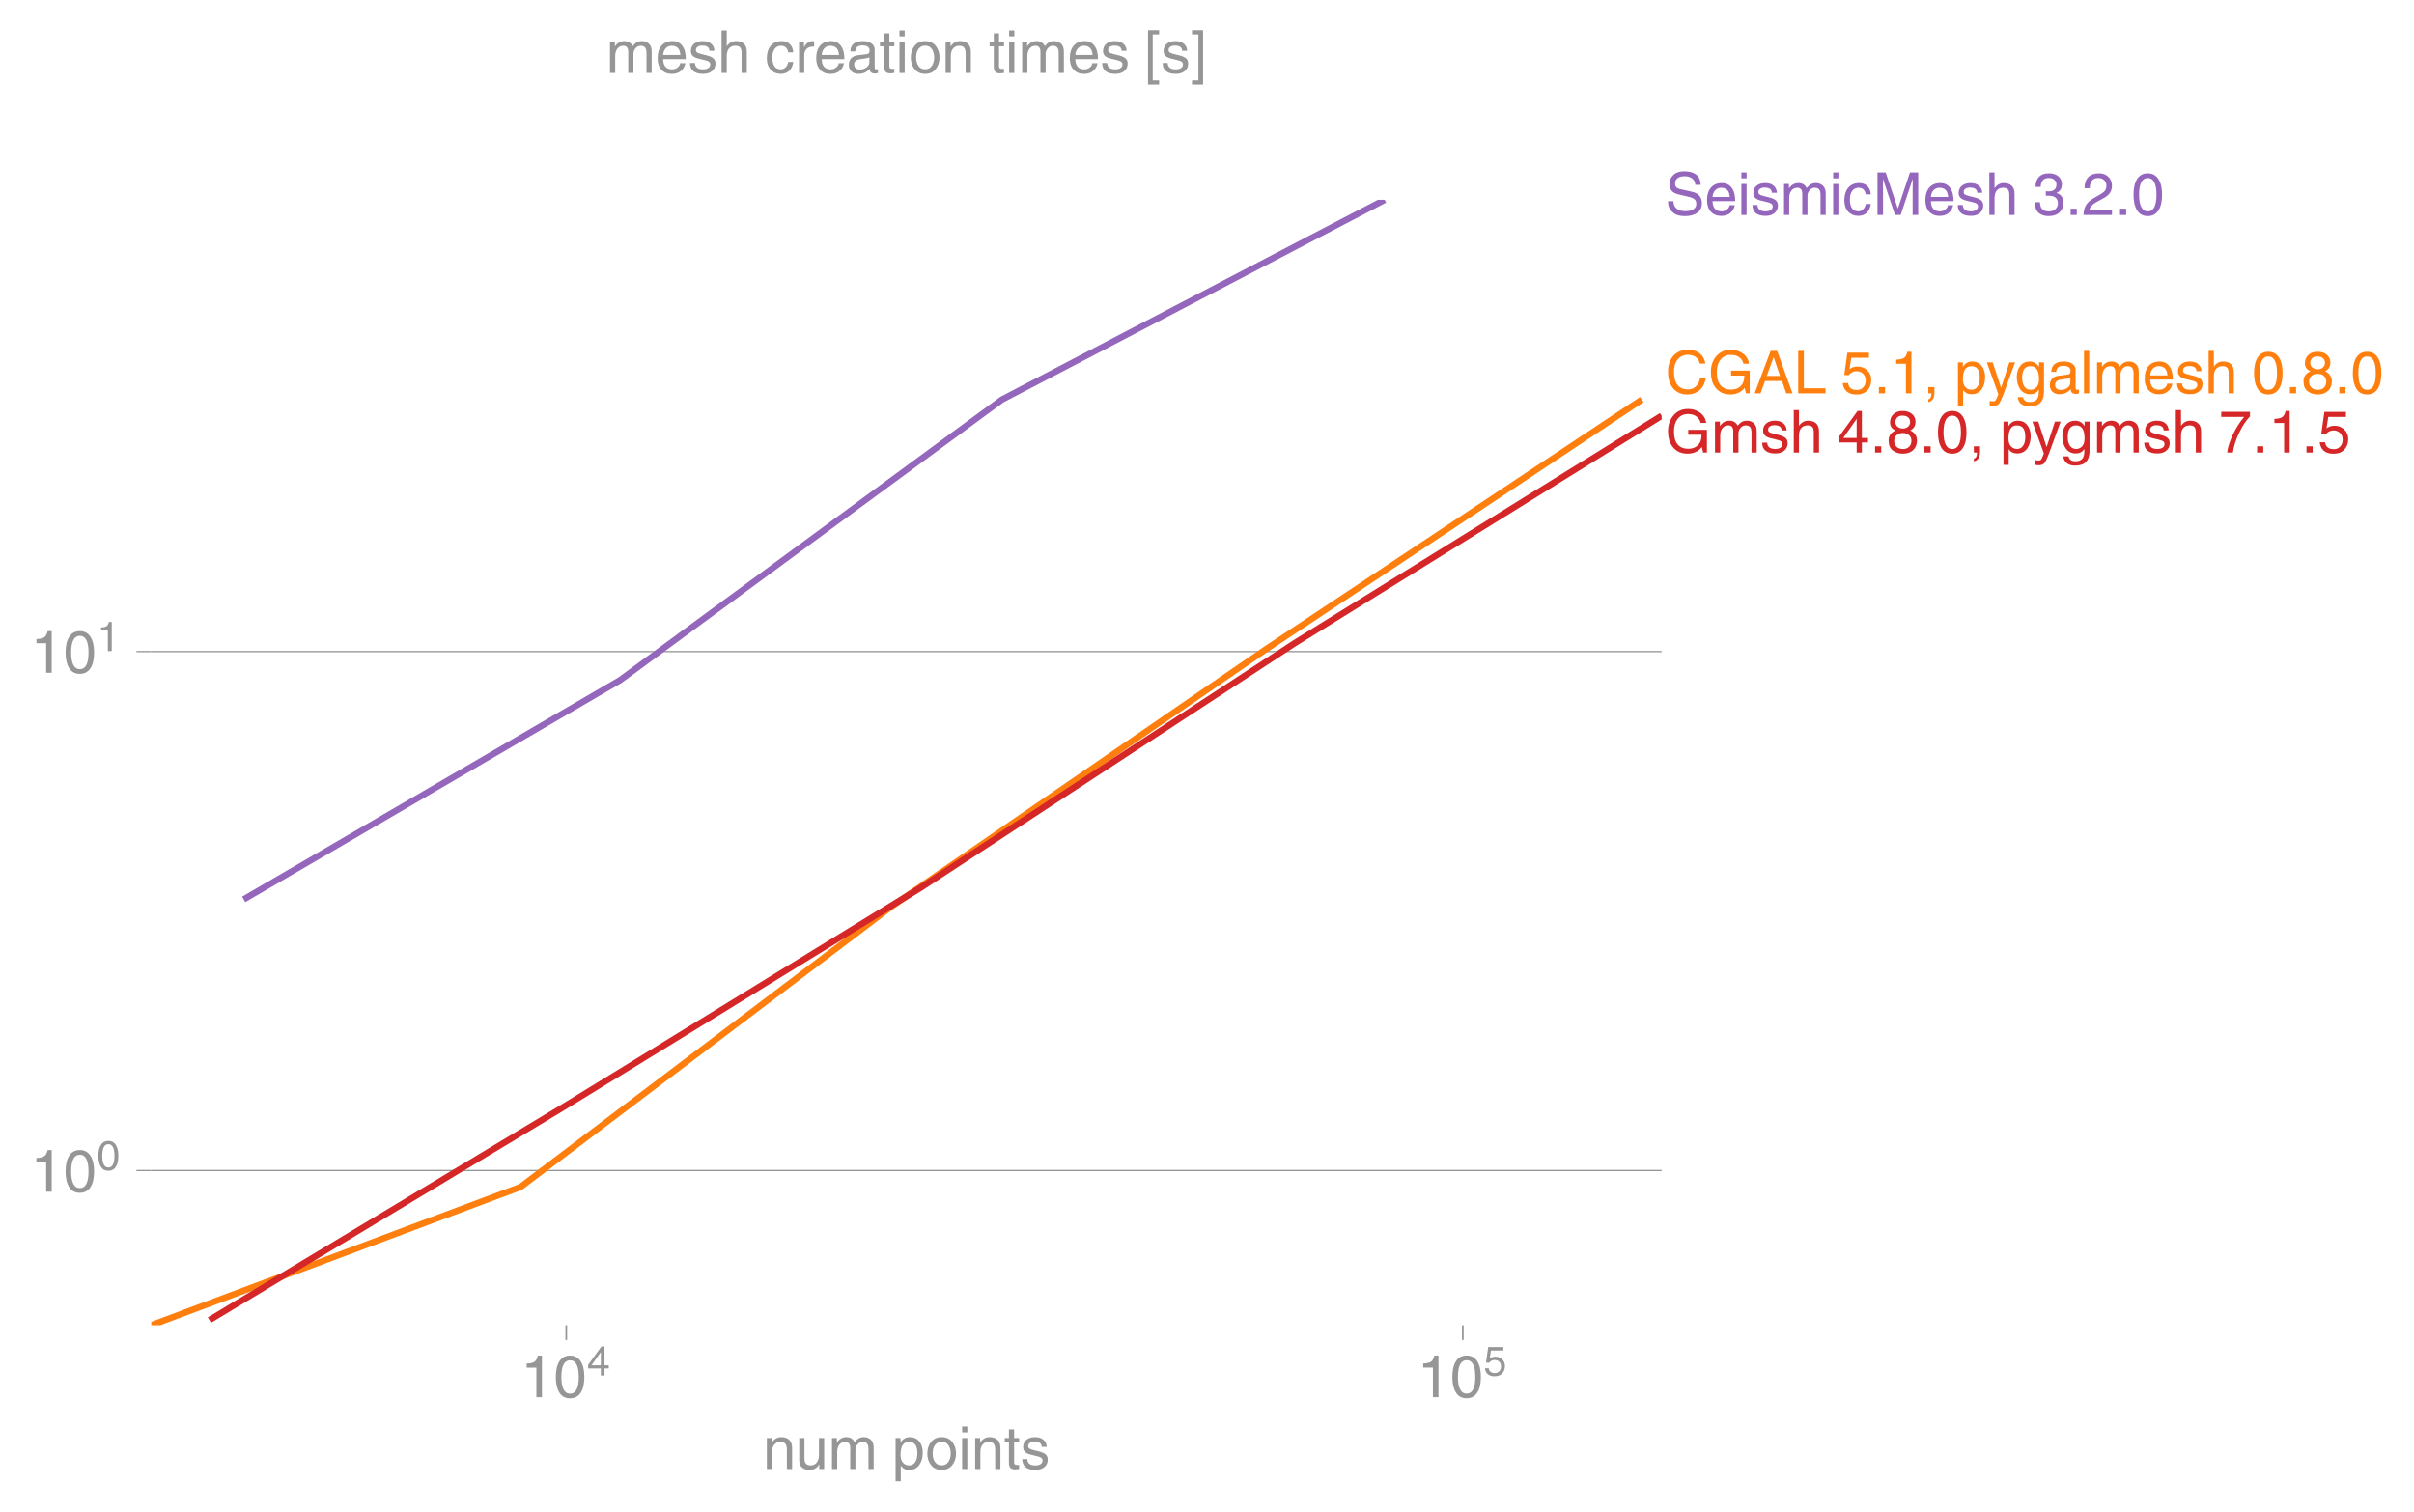
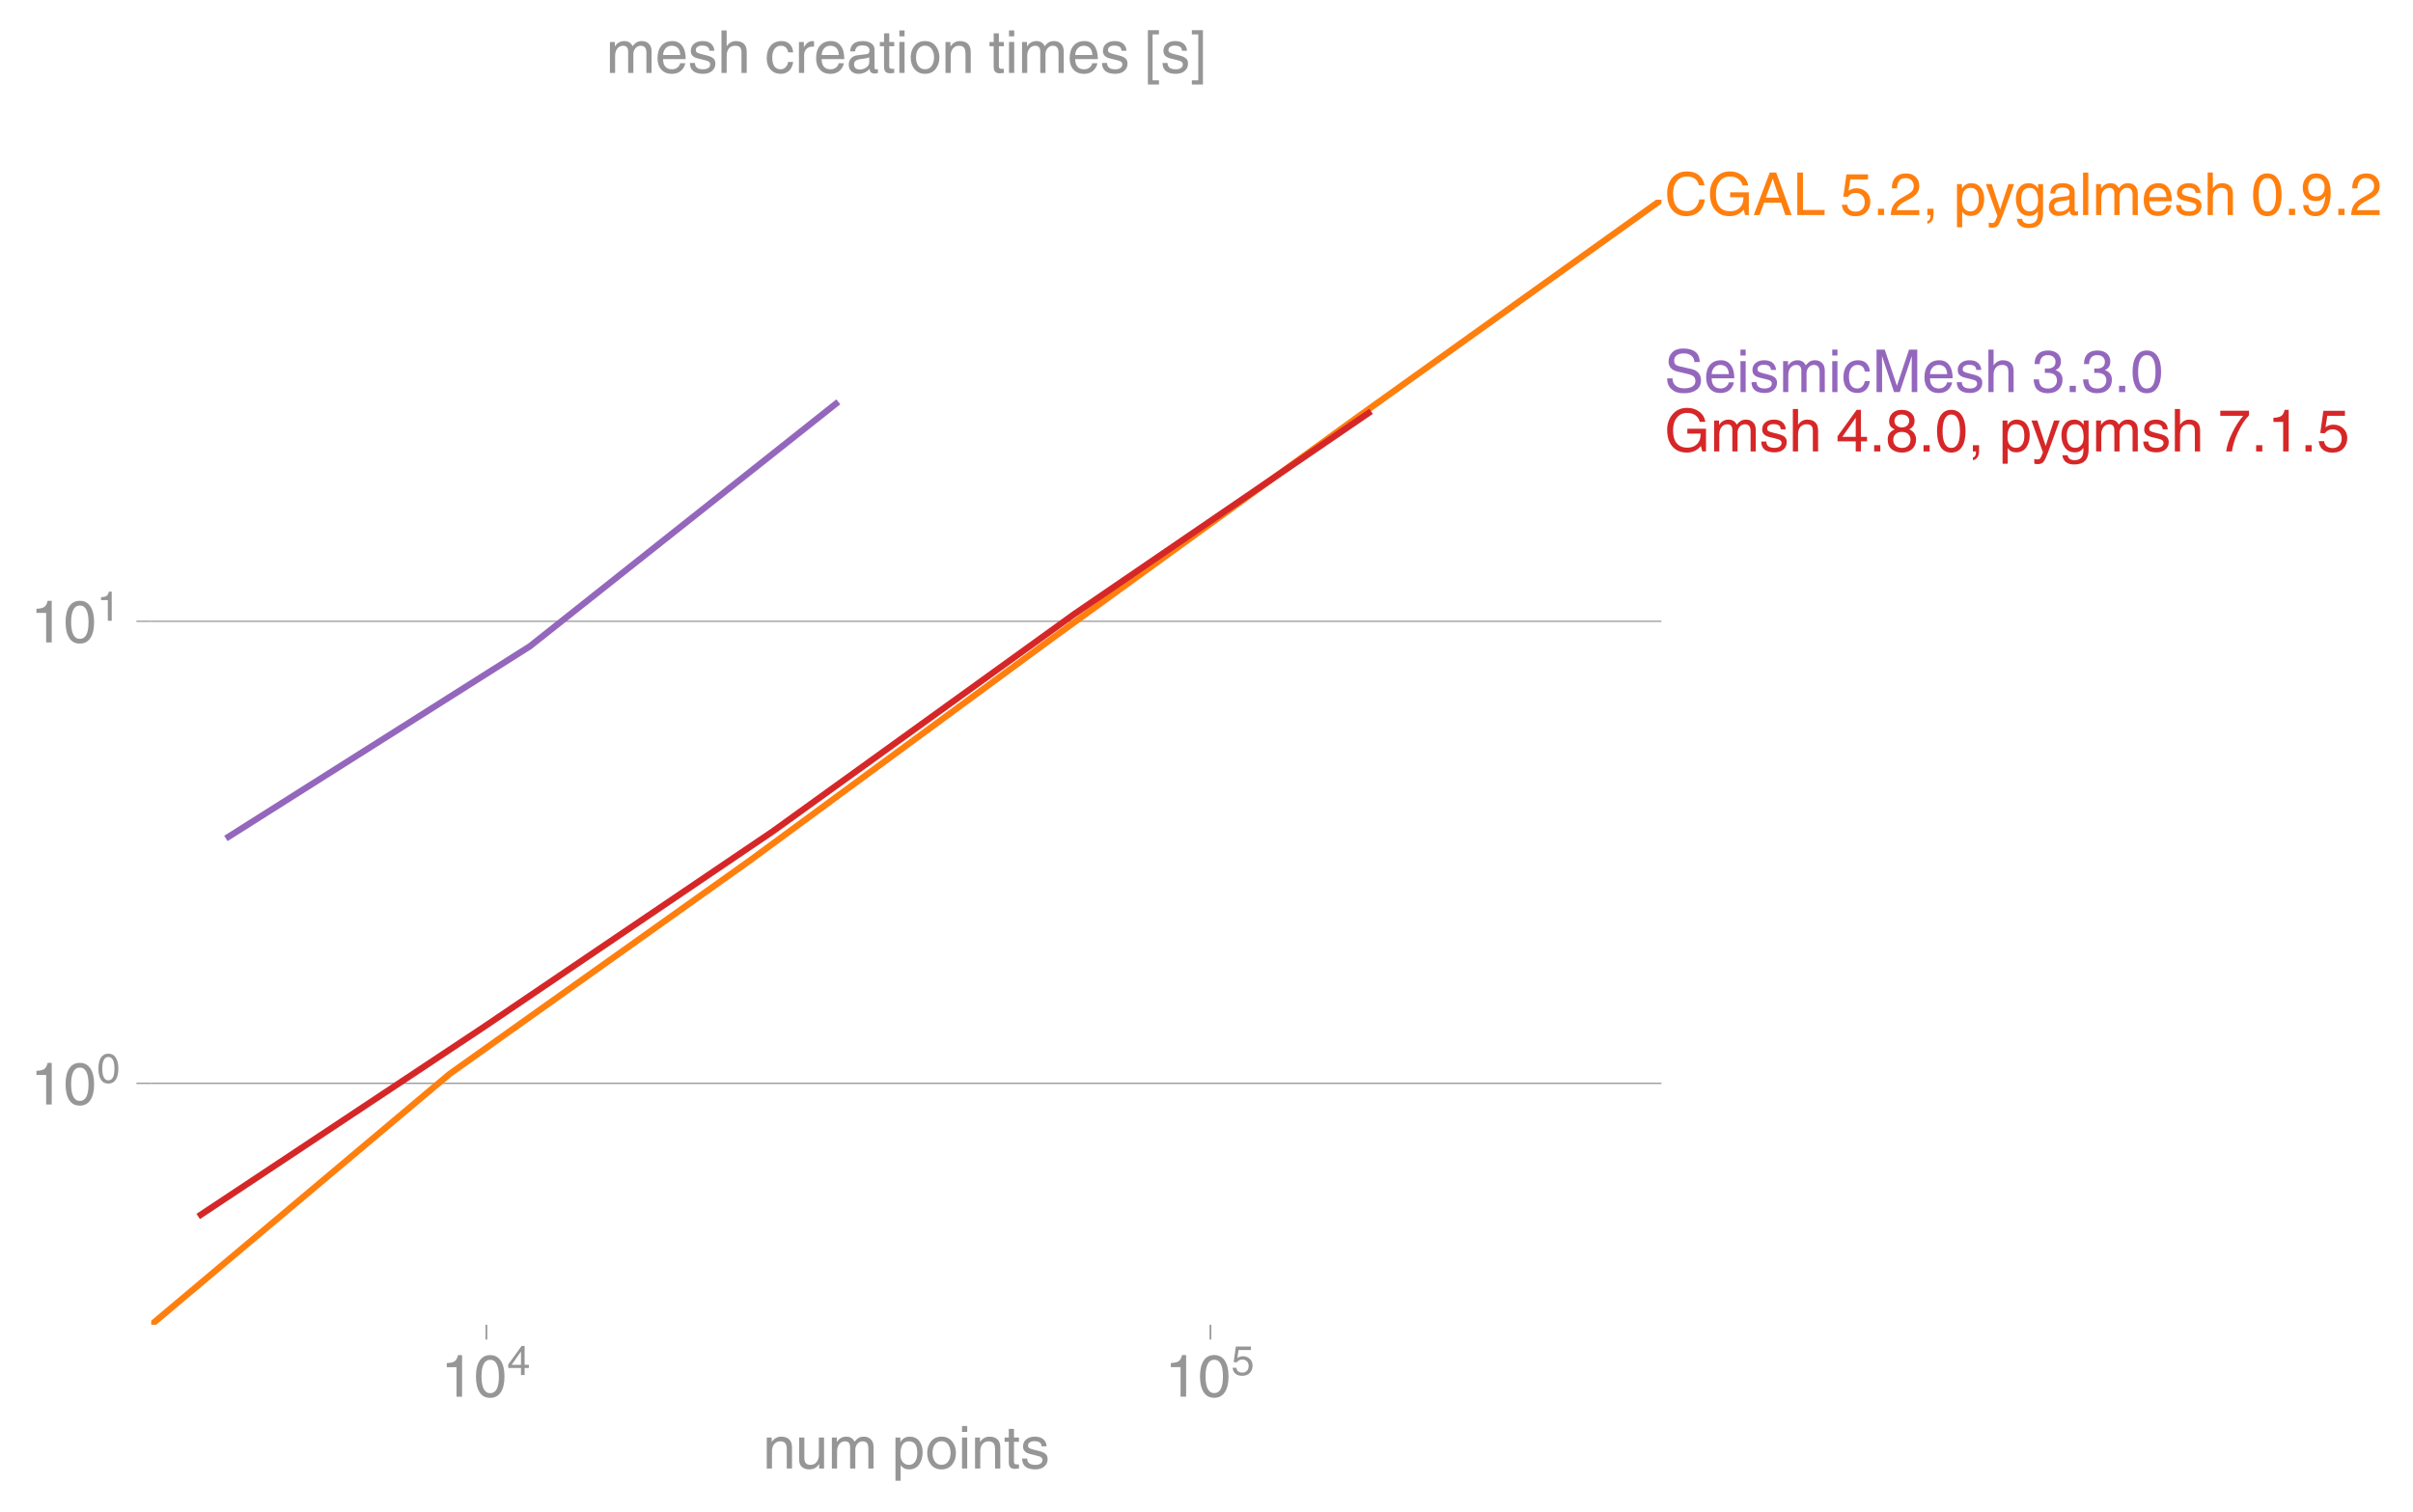
- <svg xmlns="http://www.w3.org/2000/svg" xmlns:xlink="http://www.w3.org/1999/xlink" height="476.609" viewBox="0 0 570.76 357.457" width="761.013">
+ <svg xmlns="http://www.w3.org/2000/svg" xmlns:xlink="http://www.w3.org/1999/xlink" height="476.609" viewBox="0 0 570.597 357.457" width="760.796">
  <defs>
    <style>*{stroke-linecap:butt;stroke-linejoin:round}</style>
  </defs>
  <g id="figure_1">
-     <path d="M0 357.457h570.76V0H0z" fill="none" id="patch_1" />
+     <path d="M0 357.457h570.597V0H0z" fill="none" id="patch_1" />
    <g id="axes_1">
      <path d="M35.76 313.361h357.12V47.25H35.76z" fill="none" id="patch_2" />
      <g id="matplotlib.axis_1">
        <g id="xtick_1">
          <g id="line2d_1">
            <defs>
-               <path d="M0 0v3.5" id="mf3c1b8d780" stroke="#969696" stroke-width=".4" />
-             </defs>
-             <use x="133.89" xlink:href="#mf3c1b8d780" y="313.361" fill="#969696" stroke="#969696" stroke-width=".4" />
-           </g>
-           <g transform="matrix(.14 0 0 -.14 123.11 330.41)" fill="#969696" id="text_1">
+               <path d="M0 0v3.5" id="md378677293" stroke="#969696" stroke-width=".4" />
+             </defs>
+             <use x="115.02" xlink:href="#md378677293" y="313.361" fill="#969696" stroke="#969696" stroke-width=".4" />
+           </g>
+           <g transform="matrix(.14 0 0 -.14 104.24 330.41)" fill="#969696" id="text_1">
            <defs>
              <path d="M35.89 0h-9.374v49.906H10.109v6.985q8.594.28 12.782 2.75Q27.094 62.109 29 70.313h6.89z" id="HelveticaWorld-Regular-49" />
              <path d="M42.484 34.188q0 14.109-3.734 21.156-3.734 7.062-10.969 7.062-7.078 0-10.89-7.062-3.797-7.047-3.797-21.157 0-13.671 3.75-20.937Q20.609 6 27.78 6q7.235 0 10.969 7 3.734 7.016 3.734 21.188zm9.422 0q0-17.297-6.25-26.704-6.25-9.39-17.875-9.39-12.062 0-18.062 9.734-6 9.75-6 26.36 0 17.03 6.14 26.578 6.157 9.547 17.922 9.547 11.625 0 17.875-9.5t6.25-26.626z" id="HelveticaWorld-Regular-48" />
              <path d="M10.594 24.703h22.61v31.89h-.188zM42 17.093V0h-8.797v17.094H2.484v8.593L34.72 70.314H42v-45.61h10.297v-7.61z" id="HelveticaWorld-Regular-52" />
            </defs>
            <use transform="translate(0 .173)" xlink:href="#HelveticaWorld-Regular-49" />
            <use transform="translate(55.615 .173)" xlink:href="#HelveticaWorld-Regular-48" />
            <use transform="matrix(.7 0 0 .7 112.146 36.781)" xlink:href="#HelveticaWorld-Regular-52" />
          </g>
        </g>
        <g id="xtick_2">
-           <use x="345.864" xlink:href="#mf3c1b8d780" y="313.361" fill="#969696" stroke="#969696" stroke-width=".4" id="line2d_2" />
-           <g transform="matrix(.14 0 0 -.14 335.084 330.41)" fill="#969696" id="text_2">
+           <use x="286.232" xlink:href="#md378677293" y="313.361" fill="#969696" stroke="#969696" stroke-width=".4" id="line2d_2" />
+           <g transform="matrix(.14 0 0 -.14 275.452 330.41)" fill="#969696" id="text_2">
            <defs>
              <path d="M14.703 40.922q5.813 4.39 13.625 4.39 9.469 0 16.281-6.296 6.813-6.297 6.813-16.22 0-10.78-6.578-17.796-6.563-7-18.422-7-10.313 0-16.266 5.047Q4.203 8.109 3.22 17.39h9.094q.671-5.672 4.437-8.672 3.766-3 10.453-3 6.485 0 10.64 4.484Q42 14.703 42 21.688q0 7.125-4.36 11.421-4.343 4.297-11.218 4.297-7.813 0-13.047-6.687l-7.563.39 5.266 37.594h36.438v-8.5H17.672z" id="HelveticaWorld-Regular-53" />
            </defs>
            <use transform="translate(0 .3)" xlink:href="#HelveticaWorld-Regular-49" />
            <use transform="translate(55.615 .3)" xlink:href="#HelveticaWorld-Regular-48" />
            <use transform="matrix(.7 0 0 .7 112.146 36.908)" xlink:href="#HelveticaWorld-Regular-53" />
          </g>
        </g>
        <g transform="matrix(.14 0 0 -.14 180.393 347.359)" fill="#969696" id="text_3">
          <defs>
            <path d="M49.219 0h-8.844v32.172q0 7.422-2.594 10.578-2.578 3.156-8.578 3.156-5.906 0-9.875-4.5-3.953-4.484-3.953-12.89V0H6.594v52.297h8.297v-7.375h.203q6.203 8.89 15.812 8.89 8.89 0 13.594-4.718 4.719-4.703 4.719-13.5z" id="HelveticaWorld-Regular-110" />
            <path d="M6.11 52.297h8.78V17.578q0-5.765 2.61-8.625Q20.125 6.11 25 6.11q6.781 0 10.594 4.797 3.812 4.813 3.812 12.578v28.813h8.782V0H39.89v7.625l-.188.188q-4.984-9.329-16.61-9.329-7.515 0-12.25 4.094Q6.11 6.688 6.11 14.703z" id="HelveticaWorld-Regular-117" />
            <path d="M6.594 52.297h8.297v-7.375h.203q5.906 8.89 15.812 8.89 9.813 0 13.922-8.5 3.75 4.594 7.266 6.547 3.515 1.953 8.703 1.953 6.781 0 11.484-4.453Q77 44.922 77 36.187V0h-8.781v33.797q0 6.094-2.297 9.094-2.297 3.015-7.422 3.015-5.172 0-8.75-4.203-3.563-4.203-3.563-9.812V0h-8.78v36.188q0 4.53-2.11 7.124-2.094 2.594-6.094 2.594-6.297 0-10.062-4.687-3.766-4.688-3.766-12.703V0H6.594z" id="HelveticaWorld-Regular-109" />
            <path d="M14.984 23.688q0-8.407 4.094-13 4.11-4.579 10.219-4.579 6.687 0 10.39 5.438 3.72 5.453 3.72 14.765 0 10.22-3.563 14.907-3.563 4.687-10.735 4.687-6.984 0-10.562-5.5-3.563-5.5-3.563-16.718zm-8.39 28.609h8.297v-7.375h.203q5.61 8.89 15.625 8.89 10.11 0 15.937-7.359 5.828-7.344 5.828-18.766 0-12.796-5.953-21Q40.578-1.515 29.5-1.515q-9.094 0-13.922 7.032h-.203v-26.22H6.594z" id="HelveticaWorld-Regular-112" />
            <path d="M12.703 26.219q0-8.735 3.953-14.375 3.953-5.64 11.219-5.64 7.531 0 11.438 5.905 3.906 5.907 3.906 14.11 0 8.297-3.907 14.078-3.906 5.797-11.437 5.797-6.969 0-11.078-5.453-4.094-5.438-4.094-14.422zm-8.984 0q0 11.672 6.484 19.625 6.5 7.968 17.672 7.968 11.438 0 17.875-8.062 6.453-8.047 6.453-19.531 0-11.516-6.406-19.625-6.39-8.11-17.922-8.11-11.078 0-17.625 7.86-6.531 7.86-6.531 19.875z" id="HelveticaWorld-Regular-111" />
            <path d="M6.594 61.813v9.968h8.781v-9.969zM15.375 0H6.594v52.297h8.781z" id="HelveticaWorld-Regular-105" />
            <path d="M17.188 45.016V10.984q0-2 1.093-3.046 1.11-1.047 3.938-1.047h3.375V0Q20.797-.688 19-.688q-5.516 0-8.063 2.641-2.53 2.64-2.53 8.547v34.516H1.311v7.28h7.094v14.595h8.781V52.297h8.407v-7.281z" id="HelveticaWorld-Regular-116" />
            <path d="M36.078 37.406q-.187 4.688-3.344 6.735-3.14 2.047-9.047 2.047-4.296 0-7.359-1.907-3.047-1.89-3.047-5.468 0-2.829 1.797-4.172 1.813-1.344 7.828-2.86l8.688-2.187q7.906-2 11.297-5.11 3.406-3.093 3.406-8.656 0-7.719-5.64-12.531-5.641-4.813-15.063-4.813-11 0-16.64 4.563-5.626 4.578-5.735 13.75h8.5q.203-5.422 3.594-8.063 3.39-2.625 10.171-2.625 5.516 0 8.766 2.188 3.25 2.203 3.25 6.11 0 2.78-2.11 4.437-2.093 1.672-8.296 3.078l-10.203 2.5q-6.203 1.562-9.157 4.656-2.953 3.094-2.953 8.031 0 7.72 5.516 12.203 5.531 4.5 14.406 4.5 9.485 0 14.531-4.624 5.047-4.61 5.344-11.782z" id="HelveticaWorld-Regular-115" />
          </defs>
          <use xlink:href="#HelveticaWorld-Regular-110" />
          <use x="55.176" xlink:href="#HelveticaWorld-Regular-117" />
          <use x="109.961" xlink:href="#HelveticaWorld-Regular-109" />
          <use x="192.969" xlink:href="#HelveticaWorld-Regular-32" />
          <use x="217.383" xlink:href="#HelveticaWorld-Regular-112" />
          <use x="273.877" xlink:href="#HelveticaWorld-Regular-111" />
          <use x="329.785" xlink:href="#HelveticaWorld-Regular-105" />
          <use x="351.807" xlink:href="#HelveticaWorld-Regular-110" />
          <use x="406.982" xlink:href="#HelveticaWorld-Regular-116" />
          <use x="434.668" xlink:href="#HelveticaWorld-Regular-115" />
        </g>
      </g>
      <g id="matplotlib.axis_2">
        <g id="ytick_1">
-           <path clip-path="url(#p0c48bc6fbb)" d="M35.76 276.781h357.12" fill="none" stroke="#969696" stroke-linecap="square" stroke-width=".3" id="line2d_3" />
+           <path clip-path="url(#p1ed6142d98)" d="M35.76 256.254h357.12" fill="none" stroke="#969696" stroke-linecap="square" stroke-width=".3" id="line2d_3" />
          <g id="line2d_4">
            <defs>
-               <path d="M0 0h-3.5" id="m1ef58f9303" stroke="#969696" stroke-width=".3" />
-             </defs>
-             <use x="35.76" xlink:href="#m1ef58f9303" y="276.781" fill="#969696" stroke="#969696" stroke-width=".3" />
-           </g>
-           <g transform="matrix(.14 0 0 -.14 7.2 281.806)" fill="#969696" id="text_4">
+               <path d="M0 0h-3.5" id="m9a92e4c477" stroke="#969696" stroke-width=".3" />
+             </defs>
+             <use x="35.76" xlink:href="#m9a92e4c477" y="256.254" fill="#969696" stroke="#969696" stroke-width=".3" />
+           </g>
+           <g transform="matrix(.14 0 0 -.14 7.2 261.279)" fill="#969696" id="text_4">
            <use transform="translate(0 .173)" xlink:href="#HelveticaWorld-Regular-49" />
            <use transform="translate(55.615 .173)" xlink:href="#HelveticaWorld-Regular-48" />
            <use transform="matrix(.7 0 0 .7 112.146 36.781)" xlink:href="#HelveticaWorld-Regular-48" />
          </g>
        </g>
        <g id="ytick_2">
-           <path clip-path="url(#p0c48bc6fbb)" d="M35.76 154.076h357.12" fill="none" stroke="#969696" stroke-linecap="square" stroke-width=".3" id="line2d_5" />
-           <use x="35.76" xlink:href="#m1ef58f9303" y="154.076" fill="#969696" stroke="#969696" stroke-width=".3" id="line2d_6" />
-           <g transform="matrix(.14 0 0 -.14 7.2 159.1)" fill="#969696" id="text_5">
+           <path clip-path="url(#p1ed6142d98)" d="M35.76 146.962h357.12" fill="none" stroke="#969696" stroke-linecap="square" stroke-width=".3" id="line2d_5" />
+           <use x="35.76" xlink:href="#m9a92e4c477" y="146.962" fill="#969696" stroke="#969696" stroke-width=".3" id="line2d_6" />
+           <g transform="matrix(.14 0 0 -.14 7.2 151.986)" fill="#969696" id="text_5">
            <use transform="translate(0 .173)" xlink:href="#HelveticaWorld-Regular-49" />
            <use transform="translate(55.615 .173)" xlink:href="#HelveticaWorld-Regular-48" />
            <use transform="matrix(.7 0 0 .7 112.146 36.781)" xlink:href="#HelveticaWorld-Regular-49" />
          </g>
        </g>
      </g>
-       <path clip-path="url(#p0c48bc6fbb)" d="M35.76 313.361l87.32-32.69 87.679-66.3 88.498-60.812 88.94-59.071" fill="none" stroke="#ff7f0e" stroke-linecap="square" stroke-width="1.5" id="line2d_7" />
-       <path clip-path="url(#p0c48bc6fbb)" d="M49.515 312.139l83.199-50.07 85.086-52.243 88.303-57.738 86.777-53.78" fill="none" stroke="#d62728" stroke-linecap="square" stroke-width="1.5" id="line2d_8" />
-       <path clip-path="url(#p0c48bc6fbb)" d="M57.619 212.666l88.985-51.836 90.31-66.355 90.474-47.226" fill="none" stroke="#9467bd" stroke-linecap="square" stroke-width="1.5" id="line2d_9" />
-       <g transform="matrix(.14 0 0 -.14 393.777 93.015)" fill="#ff7f0e" id="text_6">
+       <path clip-path="url(#p1ed6142d98)" d="M35.76 313.361l70.528-59.3 70.82-50.356 71.48-52.55 71.837-52.073 72.455-51.833" fill="none" stroke="#ff7f0e" stroke-linecap="square" stroke-width="1.5" id="line2d_7" />
+       <path clip-path="url(#p1ed6142d98)" d="M46.87 287.746l67.2-44.597 68.724-46.531 71.323-51.426 70.09-47.902" fill="none" stroke="#d62728" stroke-linecap="square" stroke-width="1.5" id="line2d_8" />
+       <path clip-path="url(#p1ed6142d98)" d="M53.415 198.326l71.874-45.443 72.943-57.83" fill="none" stroke="#9467bd" stroke-linecap="square" stroke-width="1.5" id="line2d_9" />
+       <g transform="matrix(.14 0 0 -.14 393.614 50.866)" fill="#ff7f0e" id="text_6">
        <defs>
          <path d="M58.016 50.203q-1.625 7.313-6.782 11.094-5.14 3.797-13.343 3.797-10.594 0-17.047-7.703-6.438-7.688-6.438-20.766 0-15.14 6.094-22.547 6.11-7.39 17.688-7.39 7.609 0 13.093 5.046 5.5 5.063 7.407 14.688h9.421Q66.22 12.594 57.625 5.344t-20.906-7.25q-14.703 0-23.516 10.11Q4.391 18.311 4.391 36.28q0 17.328 9.203 27.36 9.203 10.047 24.297 10.047 12.5 0 20.265-6.454 7.766-6.437 9.235-17.03z" id="HelveticaWorld-Regular-67" />
          <path d="M38.484 38.375h31.532V0h-6.297l-2.344 9.281Q56.781 3.421 50.578.75q-6.187-2.656-12.875-2.656-10.797 0-18.047 4.703-7.25 4.719-11.265 13.015-4 8.313-4 20.72 0 15.468 9.203 26.312 9.203 10.843 24.781 10.843 11.625 0 20.313-6.5Q67.39 60.688 68.796 50h-9.375q-1.703 7.078-7.219 11.078-5.516 4.016-14.312 4.016-10.594 0-17.047-7.985-6.438-7.984-6.438-21.125 0-15.28 6.39-22.437Q27.204 6.39 38.282 6.39q7.235 0 12.235 2.859 5 2.86 7.687 7.766 2.688 4.906 2.688 13.062H38.484z" id="HelveticaWorld-Regular-71" />
          <path d="M44 29.5L33.406 61.078h-.203L21.687 29.5zm-25.297-8.594L11.188 0h-9.97l27 71.781h10.985L65.187 0H54.594l-7.078 20.906z" id="HelveticaWorld-Regular-65" />
          <path d="M17.672 8.594h36.531V0H8.11v71.781h9.563z" id="HelveticaWorld-Regular-76" />
          <path d="M19.094 0H8.687v10.594h10.407z" id="HelveticaWorld-Regular-46" />
+           <path d="M4.39 45.125q0 12.39 6.391 18.781 6.406 6.407 17.938 6.407 9.656 0 15.812-5.86 6.157-5.86 6.157-15.14 0-7.22-3.547-12.188-3.532-4.953-10.422-8.703l-12.11-6.64Q13.922 15.921 12.5 8.296h38.188V0H2.593q.39 9.906 4.297 16.5 3.906 6.594 12.203 11.375l12.593 7.328q5.032 2.89 7.329 5.984 2.297 3.094 2.297 8.516 0 5.375-3.766 9.031-3.75 3.672-10.156 3.672-7.078 0-10.594-4.672-3.516-4.656-3.61-12.609z" id="HelveticaWorld-Regular-50" />
          <path d="M8.688 10.594h10.406V.78q0-7.422-3.078-11.172-3.078-3.765-7.328-4.312v4.594Q14.015-9.422 14.015 0H8.687z" id="HelveticaWorld-Regular-44" />
          <path d="M39.016 52.297h9.562L29.891.984q-.5-1.375-.985-2.593-4.25-11.329-7.328-15.547-3.078-4.235-9.953-4.235-3.61 0-5.906.782v8.015q2.484-.89 5.468-.89 3.22 0 4.704 2.03 1.5 2.032 4.421 9.938L.875 52.297h9.922L24.812 9.719H25z" id="HelveticaWorld-Regular-121" />
          <path d="M12.984 26.313q0-9.61 3.813-14.907Q20.609 6.11 27.094 6.11q6.312 0 10.312 4.579 4 4.593 4 13 0 11.03-3.5 16.625-3.484 5.593-10.61 5.593-7.171 0-10.75-4.765-3.562-4.766-3.562-14.828zM49.812 2.983q0-12.609-6.062-18.797-6.047-6.203-18.266-6.203-8.78 0-13.984 4.047Q6.297-13.922 5.516-6.39h8.796q.672-3.812 3.532-6.062 2.86-2.25 8.281-2.25 7.375 0 11.125 3.969 3.766 3.953 3.766 12.828v3.719h-.188q-4.937-7.329-13.922-7.329-11.187 0-17.093 8.25-5.907 8.25-5.907 20.953 0 11.625 5.953 18.875 5.97 7.25 15.829 7.25 9.906 0 15.625-8.89h.187v7.375h8.313z" id="HelveticaWorld-Regular-103" />
          <path d="M38.375 26.703q-.969-1.015-3.828-1.656-2.86-.625-10.672-1.656-5.766-.688-8.469-2.844-2.703-2.14-2.703-5.656 0-4.297 2.281-6.688 2.297-2.39 7.329-2.39 6.296 0 11.171 3.578 4.891 3.593 4.891 8.718zM6.203 36.375q.297 8.844 5.734 13.14 5.454 4.297 15.844 4.297 8.297 0 13.907-3.765 5.624-3.75 5.624-10.844V9.078Q47.313 6 50.094 6q1.125 0 2.89.39V0Q50.594-.984 48-.984q-4.5 0-6.703 1.921-2.188 1.938-2.281 6.047-7.516-8.5-18.891-8.5-7.422 0-11.922 4.204Q3.72 6.89 3.72 13.624q0 6.89 3.906 11.125Q11.531 29 19 29.89l15.516 1.891q4.203.64 4.203 6.203 0 4.11-3.047 6.297-3.047 2.203-9.25 2.203-5.516 0-8.485-2.437-2.953-2.438-3.53-7.672z" id="HelveticaWorld-Regular-97" />
          <path d="M15.375 0H6.594v71.781h8.781z" id="HelveticaWorld-Regular-108" />
          <path d="M42.484 30.328q-.687 8.485-4.5 12.031-3.797 3.547-10.109 3.547-6.39 0-10.328-4.5-3.922-4.484-4.172-11.078zm8.391-13.922q-1.453-8.11-7.953-13.422-5.719-4.5-15.047-4.593-10.984.093-17.438 7.203Q4 12.704 4 24.704q0 13.78 6.64 21.437 6.641 7.672 18.47 7.672 10.593 0 16.546-7.922 5.953-7.907 5.953-22.594H13.375q0-8.203 3.813-12.703Q21 6.109 28.608 6.109q5.375 0 9.235 3.235 3.86 3.25 4.25 7.062z" id="HelveticaWorld-Regular-101" />
          <path d="M49.219 0h-8.844v34.188q0 6.296-2.438 9-2.437 2.718-7.953 2.718-6.797 0-10.703-4.406-3.906-4.39-3.906-12.984V0H6.594v71.781h8.781V45.312h.203q6 8.5 15.328 8.5 8.594 0 13.453-4.5 4.86-4.484 4.86-13.718z" id="HelveticaWorld-Regular-104" />
-           <path d="M27.594 40.578q5.422 0 8.953 3.094 3.547 3.11 3.547 8.234 0 4.594-3.407 7.547-3.39 2.953-9.687 2.953-5.61 0-8.672-3.11-3.047-3.093-3.047-7.874 0-5.125 3.813-7.984 3.812-2.86 8.5-2.86zm.093-7.562q-6.78 0-10.64-3.766-3.86-3.766-3.86-9.234 0-6.297 3.907-10.157Q21 6 28.219 6q6.406 0 10.234 3.86 3.828 3.859 3.828 10.265 0 5.469-3.828 9.172-3.828 3.719-10.766 3.719zM49.22 52.203q0-10.594-9.032-14.797 6.204-2.781 8.86-7.36 2.656-4.562 2.656-9.733 0-10.016-6.453-16.125-6.438-6.094-17.375-6.094-9.563 0-16.813 5.25-7.25 5.25-7.25 17.062 0 11.922 11.907 16.907-9.516 3.796-9.516 13.671 0 8.297 5.64 13.813 5.641 5.516 15.641 5.516 10.016 0 15.875-5.204 5.86-5.203 5.86-12.906z" id="HelveticaWorld-Regular-56" />
+           <path d="M27.594 31.39q6 0 9.75 4.047 3.765 4.063 3.765 11.97 0 6.5-3.562 10.75-3.563 4.25-10.64 4.25-6.11 0-9.876-4.298-3.75-4.297-3.75-11.53 0-7.376 3.516-11.282 3.515-3.906 10.797-3.906zm-1.282-7.906q-10 0-16.062 6.203-6.047 6.204-6.047 16.5 0 10.407 6.094 17.266 6.11 6.86 16.515 6.86 12.11 0 18.36-8.157 6.25-8.156 6.25-24.453 0-16.906-6.406-28.266Q38.625-1.905 25.875-1.905q-9.953 0-15.422 5.593-5.469 5.594-5.469 13.204h8.829q.39-5.266 3.437-8.375 3.063-3.094 8.438-3.094 7.609 0 11.515 6.781Q41.11 19 42.578 31.688l-.187.203q-5.672-8.407-16.078-8.407z" id="HelveticaWorld-Regular-57" />
        </defs>
        <use xlink:href="#HelveticaWorld-Regular-67" />
        <use x="72.314" xlink:href="#HelveticaWorld-Regular-71" />
        <use x="149.414" xlink:href="#HelveticaWorld-Regular-65" />
        <use x="216.113" xlink:href="#HelveticaWorld-Regular-76" />
        <use x="271.729" xlink:href="#HelveticaWorld-Regular-32" />
        <use x="296.143" xlink:href="#HelveticaWorld-Regular-53" />
        <use x="351.758" xlink:href="#HelveticaWorld-Regular-46" />
-         <use x="379.541" xlink:href="#HelveticaWorld-Regular-49" />
+         <use x="379.541" xlink:href="#HelveticaWorld-Regular-50" />
        <use x="435.156" xlink:href="#HelveticaWorld-Regular-44" />
        <use x="462.939" xlink:href="#HelveticaWorld-Regular-32" />
        <use x="487.354" xlink:href="#HelveticaWorld-Regular-112" />
        <use x="541.848" xlink:href="#HelveticaWorld-Regular-121" />
        <use x="589.457" xlink:href="#HelveticaWorld-Regular-103" />
        <use x="645.365" xlink:href="#HelveticaWorld-Regular-97" />
        <use x="700.297" xlink:href="#HelveticaWorld-Regular-108" />
        <use x="722.318" xlink:href="#HelveticaWorld-Regular-109" />
        <use x="805.326" xlink:href="#HelveticaWorld-Regular-101" />
        <use x="860.746" xlink:href="#HelveticaWorld-Regular-115" />
        <use x="910.746" xlink:href="#HelveticaWorld-Regular-104" />
        <use x="965.922" xlink:href="#HelveticaWorld-Regular-32" />
        <use x="990.336" xlink:href="#HelveticaWorld-Regular-48" />
        <use x="1045.951" xlink:href="#HelveticaWorld-Regular-46" />
-         <use x="1073.734" xlink:href="#HelveticaWorld-Regular-56" />
+         <use x="1073.734" xlink:href="#HelveticaWorld-Regular-57" />
        <use x="1129.35" xlink:href="#HelveticaWorld-Regular-46" />
-         <use x="1157.133" xlink:href="#HelveticaWorld-Regular-48" />
-       </g>
-       <g transform="matrix(.14 0 0 -.14 393.777 107.015)" fill="#d62728" id="text_7">
-         <defs>
+         <use x="1157.133" xlink:href="#HelveticaWorld-Regular-50" />
+       </g>
+       <g transform="matrix(.14 0 0 -.14 393.614 106.788)" fill="#d62728" id="text_7">
+         <defs>
+           <path d="M27.594 40.578q5.422 0 8.953 3.094 3.547 3.11 3.547 8.234 0 4.594-3.407 7.547-3.39 2.953-9.687 2.953-5.61 0-8.672-3.11-3.047-3.093-3.047-7.874 0-5.125 3.813-7.984 3.812-2.86 8.5-2.86zm.093-7.562q-6.78 0-10.64-3.766-3.86-3.766-3.86-9.234 0-6.297 3.907-10.157Q21 6 28.219 6q6.406 0 10.234 3.86 3.828 3.859 3.828 10.265 0 5.469-3.828 9.172-3.828 3.719-10.766 3.719zM49.22 52.203q0-10.594-9.032-14.797 6.204-2.781 8.86-7.36 2.656-4.562 2.656-9.733 0-10.016-6.453-16.125-6.438-6.094-17.375-6.094-9.563 0-16.813 5.25-7.25 5.25-7.25 17.062 0 11.922 11.907 16.907-9.516 3.796-9.516 13.671 0 8.297 5.64 13.813 5.641 5.516 15.641 5.516 10.016 0 15.875-5.204 5.86-5.203 5.86-12.906z" id="HelveticaWorld-Regular-56" />
          <path d="M3.719 68.797h48.578v-7.719Q42.28 50.875 33.984 33.484 25.687 16.11 23.391 0h-9.672q1.469 13.281 9.719 30.531 8.25 17.266 18.953 29.672H3.719z" id="HelveticaWorld-Regular-55" />
        </defs>
        <use xlink:href="#HelveticaWorld-Regular-71" />
        <use x="77.1" xlink:href="#HelveticaWorld-Regular-109" />
        <use x="160.107" xlink:href="#HelveticaWorld-Regular-115" />
        <use x="210.107" xlink:href="#HelveticaWorld-Regular-104" />
        <use x="265.283" xlink:href="#HelveticaWorld-Regular-32" />
        <use x="289.697" xlink:href="#HelveticaWorld-Regular-52" />
        <use x="345.313" xlink:href="#HelveticaWorld-Regular-46" />
        <use x="373.096" xlink:href="#HelveticaWorld-Regular-56" />
        <use x="428.711" xlink:href="#HelveticaWorld-Regular-46" />
        <use x="456.494" xlink:href="#HelveticaWorld-Regular-48" />
        <use x="512.109" xlink:href="#HelveticaWorld-Regular-44" />
        <use x="539.893" xlink:href="#HelveticaWorld-Regular-32" />
        <use x="564.307" xlink:href="#HelveticaWorld-Regular-112" />
        <use x="618.801" xlink:href="#HelveticaWorld-Regular-121" />
        <use x="666.41" xlink:href="#HelveticaWorld-Regular-103" />
        <use x="722.318" xlink:href="#HelveticaWorld-Regular-109" />
        <use x="805.326" xlink:href="#HelveticaWorld-Regular-115" />
        <use x="855.326" xlink:href="#HelveticaWorld-Regular-104" />
        <use x="910.502" xlink:href="#HelveticaWorld-Regular-32" />
        <use x="934.916" xlink:href="#HelveticaWorld-Regular-55" />
        <use x="990.531" xlink:href="#HelveticaWorld-Regular-46" />
        <use x="1018.314" xlink:href="#HelveticaWorld-Regular-49" />
        <use x="1073.93" xlink:href="#HelveticaWorld-Regular-46" />
        <use x="1101.713" xlink:href="#HelveticaWorld-Regular-53" />
      </g>
-       <g transform="matrix(.14 0 0 -.14 393.777 50.825)" fill="#9467bd" id="text_8">
+       <g transform="matrix(.14 0 0 -.14 393.614 92.747)" fill="#9467bd" id="text_8">
        <defs>
          <path d="M50.39 50.781q-.296 6.844-5.109 10.719-4.797 3.875-12.656 3.875-7.922 0-12.172-3.25-4.234-3.234-4.234-9.344 0-3.265 1.843-5.61 1.86-2.343 6.641-3.468l20.516-4.687q8.297-1.813 12.297-6.875 4.015-5.047 4.015-12.313 0-10.64-7.812-16.187-7.813-5.547-20.313-5.547-9.531 0-15.031 2.437-5.484 2.453-9.734 7.766-4.25 5.328-4.25 14.89h9.093q0-8 5.313-12.406 5.328-4.39 14.5-4.39 8.89 0 13.844 3.156 4.953 3.156 4.953 8.953 0 5.281-2.953 7.89Q46.188 29 37.594 31l-15.469 3.625q-7.719 1.75-11.531 6.125Q6.78 45.125 6.78 51.516q0 9.672 6.516 15.922 6.531 6.25 18.203 6.25 13.172 0 20.328-5.5 7.156-5.485 7.688-17.407z" id="HelveticaWorld-Regular-83" />
          <path d="M39.594 34.719q-1.89 11.187-12.39 11.187-6.5 0-10.454-5.203-3.953-5.203-3.953-14.484 0-10.11 3.656-15.11 3.672-5 10.64-5 4.688 0 8.11 3.438 3.422 3.437 4.39 8.953h8.5q-1.312-9.703-6.859-14.86-5.547-5.156-14.328-5.156-10.297 0-16.89 7.047-6.594 7.063-6.594 19.172 0 13.281 6.594 21.188 6.593 7.922 18.5 7.922 8.687 0 13.843-5.204 5.157-5.203 5.735-13.89z" id="HelveticaWorld-Regular-99" />
          <path d="M67.484 0v42.39q0 .829.094 8.126t.094 9.78h-.281L47.312 0h-9.609L17.578 60.203h-.297q0-3.61.094-10.297.11-6.687.11-7.515V0H8.108v71.781h13.86L42.39 11.078h.28l20.313 60.703h13.922V0z" id="HelveticaWorld-Regular-77" />
          <path d="M22.406 39.984q2.203-.187 4.594-.187 6.203 0 9.781 2.86 3.594 2.859 3.594 8.656 0 4.687-3.344 7.89-3.343 3.203-9.64 3.203-6.985 0-10.235-4.11-3.234-4.093-3.437-10.983h-8.64q0 10.984 5.765 16.984 5.765 6.016 16.937 6.016 9.922 0 15.828-5.11 5.907-5.094 5.907-13.39 0-10.704-9.032-14.5v-.204q11.72-4 11.72-16.406 0-9.906-6.595-16.265-6.593-6.344-18.703-6.344-9.906 0-16.312 5.203Q4.204 8.5 3.422 21.484H12.5q.203-8.109 4-11.797Q20.313 6 27.484 6q6.938 0 11.141 3.86 4.203 3.859 4.203 9.718 0 6.406-4.016 9.672-4 3.266-12.39 3.266-2 0-4.016-.094z" id="HelveticaWorld-Regular-51" />
-           <path d="M4.39 45.125q0 12.39 6.391 18.781 6.406 6.407 17.938 6.407 9.656 0 15.812-5.86 6.157-5.86 6.157-15.14 0-7.22-3.547-12.188-3.532-4.953-10.422-8.703l-12.11-6.64Q13.922 15.921 12.5 8.296h38.188V0H2.593q.39 9.906 4.297 16.5 3.906 6.594 12.203 11.375l12.593 7.328q5.032 2.89 7.329 5.984 2.297 3.094 2.297 8.516 0 5.375-3.766 9.031-3.75 3.672-10.156 3.672-7.078 0-10.594-4.672-3.516-4.656-3.61-12.609z" id="HelveticaWorld-Regular-50" />
        </defs>
        <use xlink:href="#HelveticaWorld-Regular-83" />
        <use x="66.211" xlink:href="#HelveticaWorld-Regular-101" />
        <use x="121.631" xlink:href="#HelveticaWorld-Regular-105" />
        <use x="143.652" xlink:href="#HelveticaWorld-Regular-115" />
        <use x="193.652" xlink:href="#HelveticaWorld-Regular-109" />
        <use x="276.66" xlink:href="#HelveticaWorld-Regular-105" />
        <use x="298.682" xlink:href="#HelveticaWorld-Regular-99" />
        <use x="349.951" xlink:href="#HelveticaWorld-Regular-77" />
        <use x="434.961" xlink:href="#HelveticaWorld-Regular-101" />
        <use x="490.381" xlink:href="#HelveticaWorld-Regular-115" />
        <use x="540.381" xlink:href="#HelveticaWorld-Regular-104" />
        <use x="595.557" xlink:href="#HelveticaWorld-Regular-32" />
        <use x="619.971" xlink:href="#HelveticaWorld-Regular-51" />
        <use x="675.586" xlink:href="#HelveticaWorld-Regular-46" />
-         <use x="703.369" xlink:href="#HelveticaWorld-Regular-50" />
+         <use x="703.369" xlink:href="#HelveticaWorld-Regular-51" />
        <use x="758.984" xlink:href="#HelveticaWorld-Regular-46" />
        <use x="786.768" xlink:href="#HelveticaWorld-Regular-48" />
      </g>
      <g transform="matrix(.14 0 0 -.14 143.302 17.25)" fill="#969696" id="text_9">
        <defs>
          <path d="M15.375 0H6.594v52.297h8.297v-8.688h.203q5.703 10.203 14.687 10.203 1.422 0 2.297-.296V44.39h-3.266q-5.906 0-9.671-4.016-3.766-4-3.766-9.953z" id="HelveticaWorld-Regular-114" />
          <path d="M14.203-12.5H25v-7.078H6.297v91.797H25v-7.125H14.203z" id="HelveticaWorld-Regular-91" />
          <path d="M13.625 65.094H2.781v7.125h18.703v-91.797H2.781v7.078h10.844z" id="HelveticaWorld-Regular-93" />
        </defs>
        <use xlink:href="#HelveticaWorld-Regular-109" />
        <use x="83.008" xlink:href="#HelveticaWorld-Regular-101" />
        <use x="138.428" xlink:href="#HelveticaWorld-Regular-115" />
        <use x="188.428" xlink:href="#HelveticaWorld-Regular-104" />
        <use x="243.604" xlink:href="#HelveticaWorld-Regular-32" />
        <use x="268.018" xlink:href="#HelveticaWorld-Regular-99" />
        <use x="319.287" xlink:href="#HelveticaWorld-Regular-114" />
        <use x="350.855" xlink:href="#HelveticaWorld-Regular-101" />
        <use x="406.275" xlink:href="#HelveticaWorld-Regular-97" />
        <use x="461.207" xlink:href="#HelveticaWorld-Regular-116" />
        <use x="488.893" xlink:href="#HelveticaWorld-Regular-105" />
        <use x="510.914" xlink:href="#HelveticaWorld-Regular-111" />
        <use x="566.822" xlink:href="#HelveticaWorld-Regular-110" />
        <use x="621.998" xlink:href="#HelveticaWorld-Regular-32" />
        <use x="646.412" xlink:href="#HelveticaWorld-Regular-116" />
        <use x="674.098" xlink:href="#HelveticaWorld-Regular-105" />
        <use x="696.119" xlink:href="#HelveticaWorld-Regular-109" />
        <use x="779.127" xlink:href="#HelveticaWorld-Regular-101" />
        <use x="834.547" xlink:href="#HelveticaWorld-Regular-115" />
        <use x="884.547" xlink:href="#HelveticaWorld-Regular-32" />
        <use x="908.961" xlink:href="#HelveticaWorld-Regular-91" />
        <use x="936.744" xlink:href="#HelveticaWorld-Regular-115" />
        <use x="986.744" xlink:href="#HelveticaWorld-Regular-93" />
      </g>
    </g>
  </g>
  <defs>
-     <clipPath id="p0c48bc6fbb">
+     <clipPath id="p1ed6142d98">
      <path d="M35.76 47.249h357.12v266.112H35.76z" />
    </clipPath>
  </defs>
</svg>
